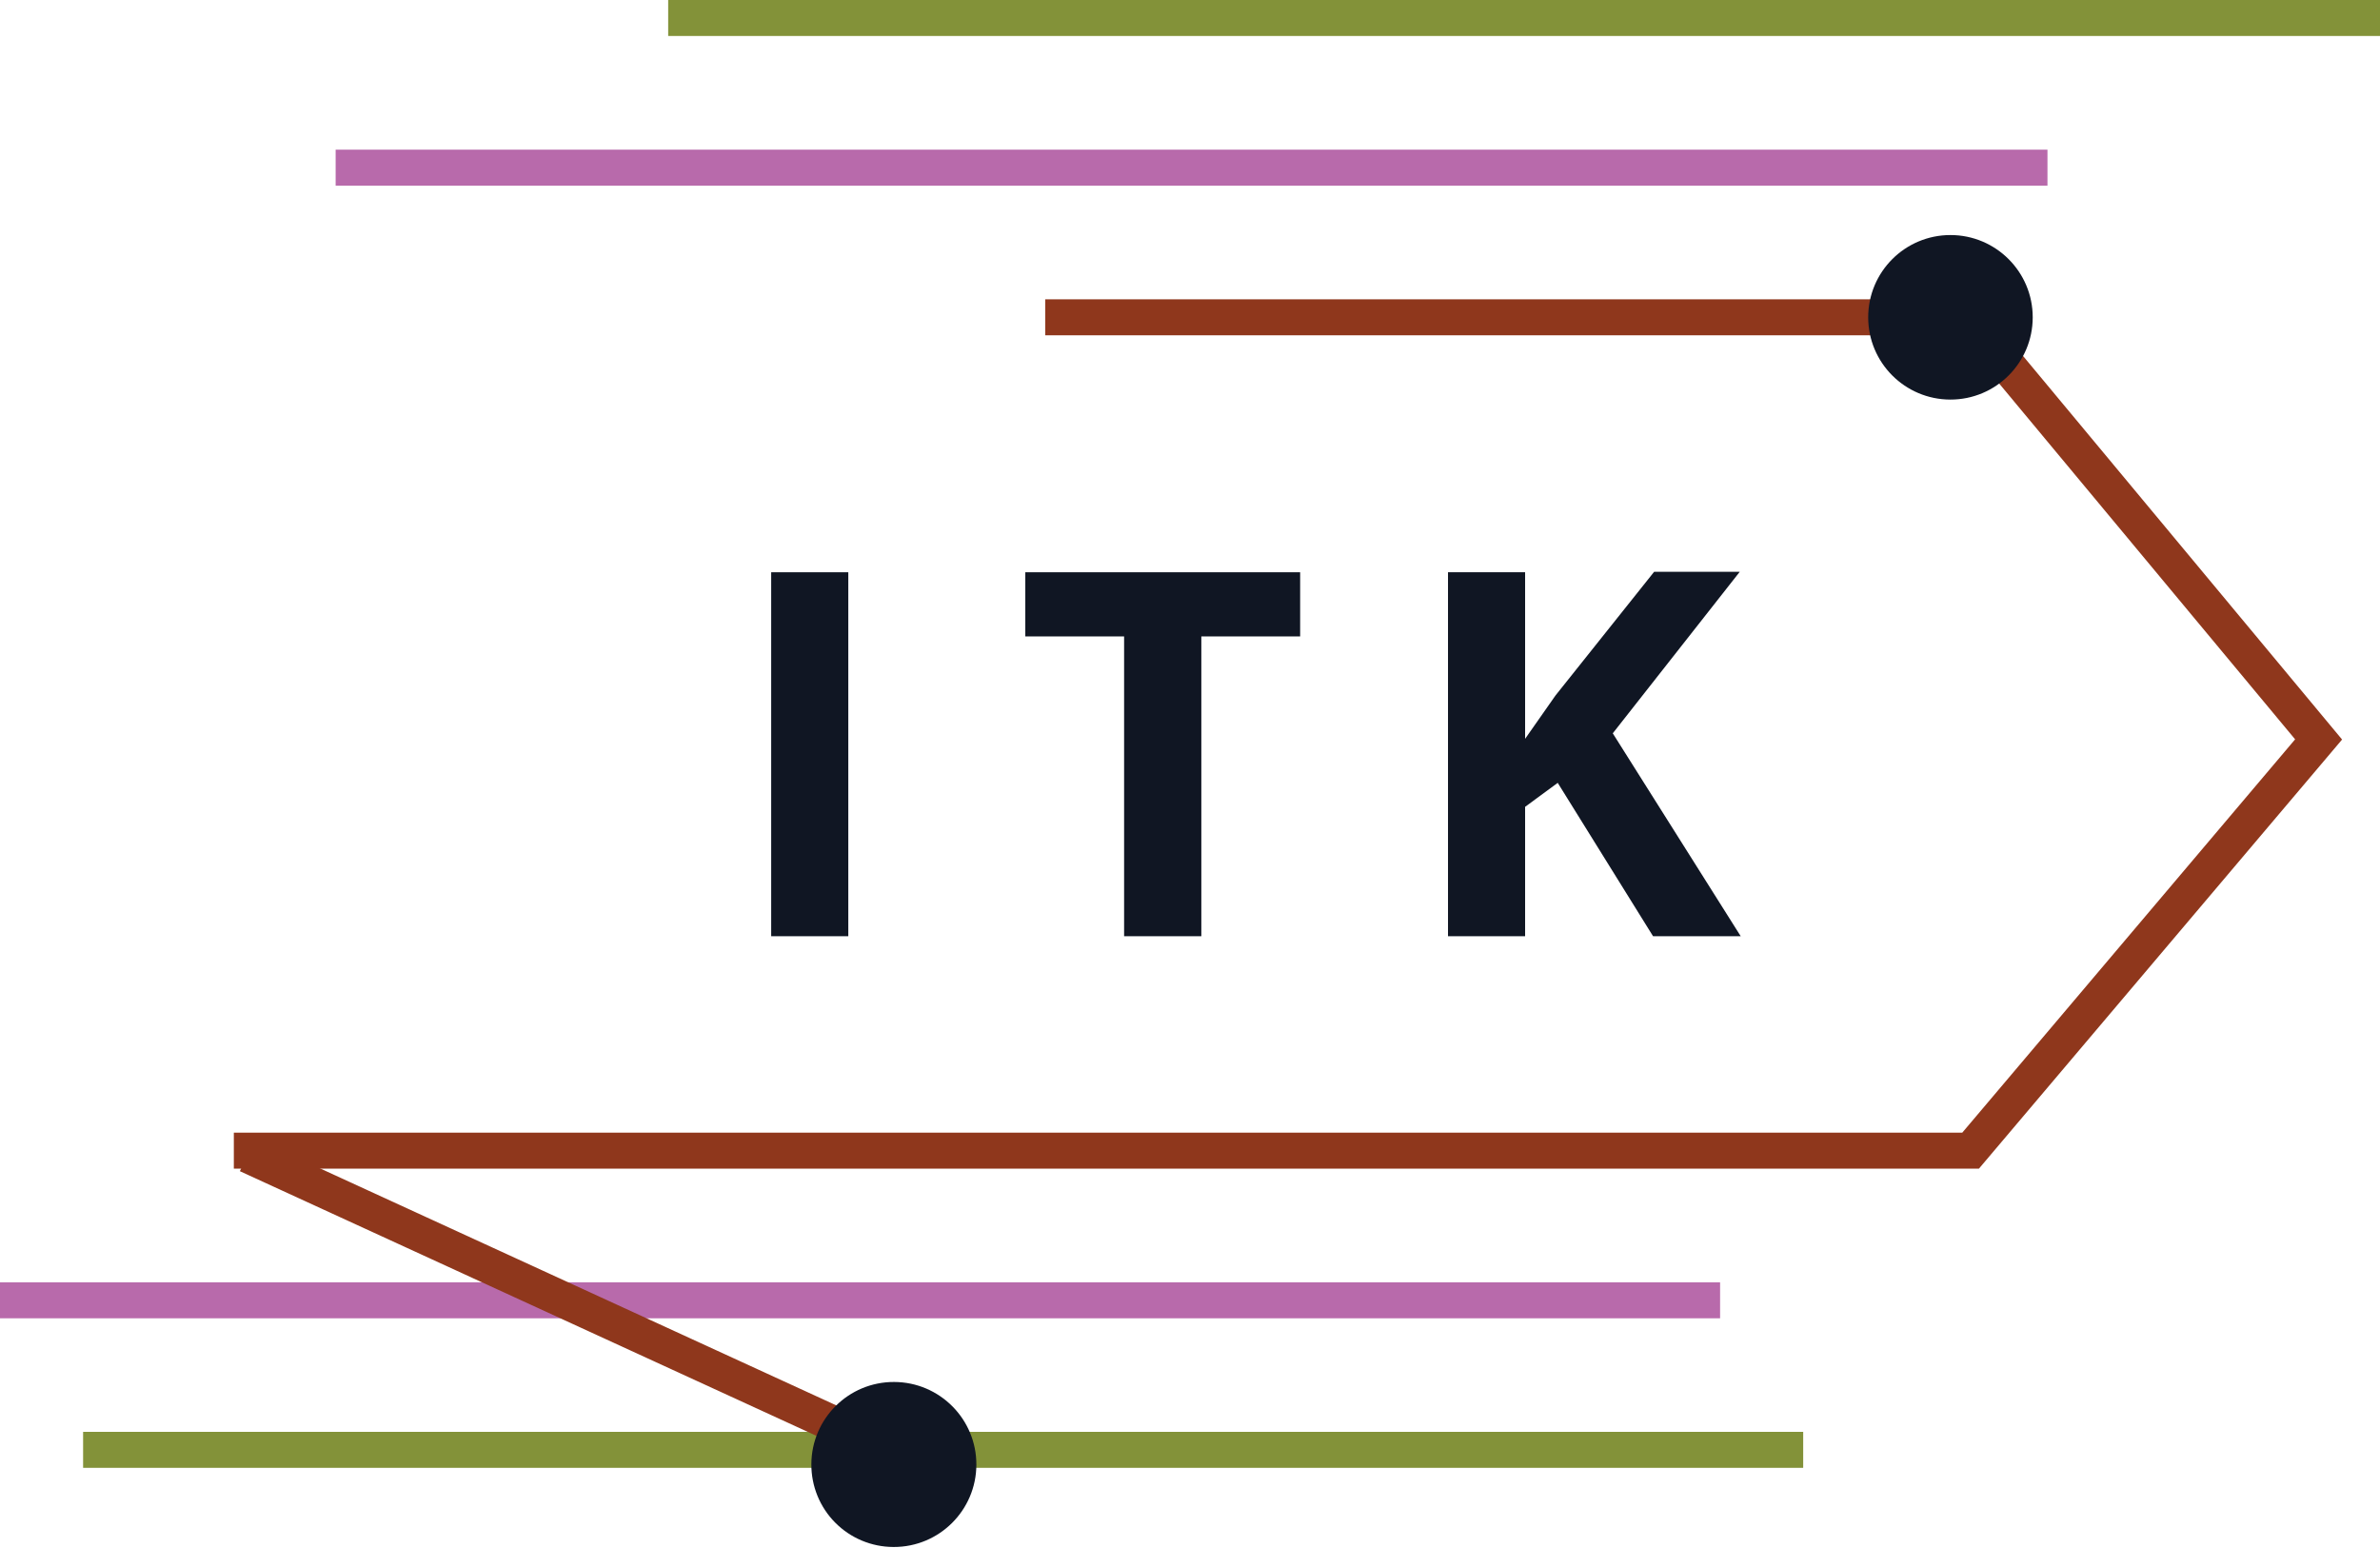
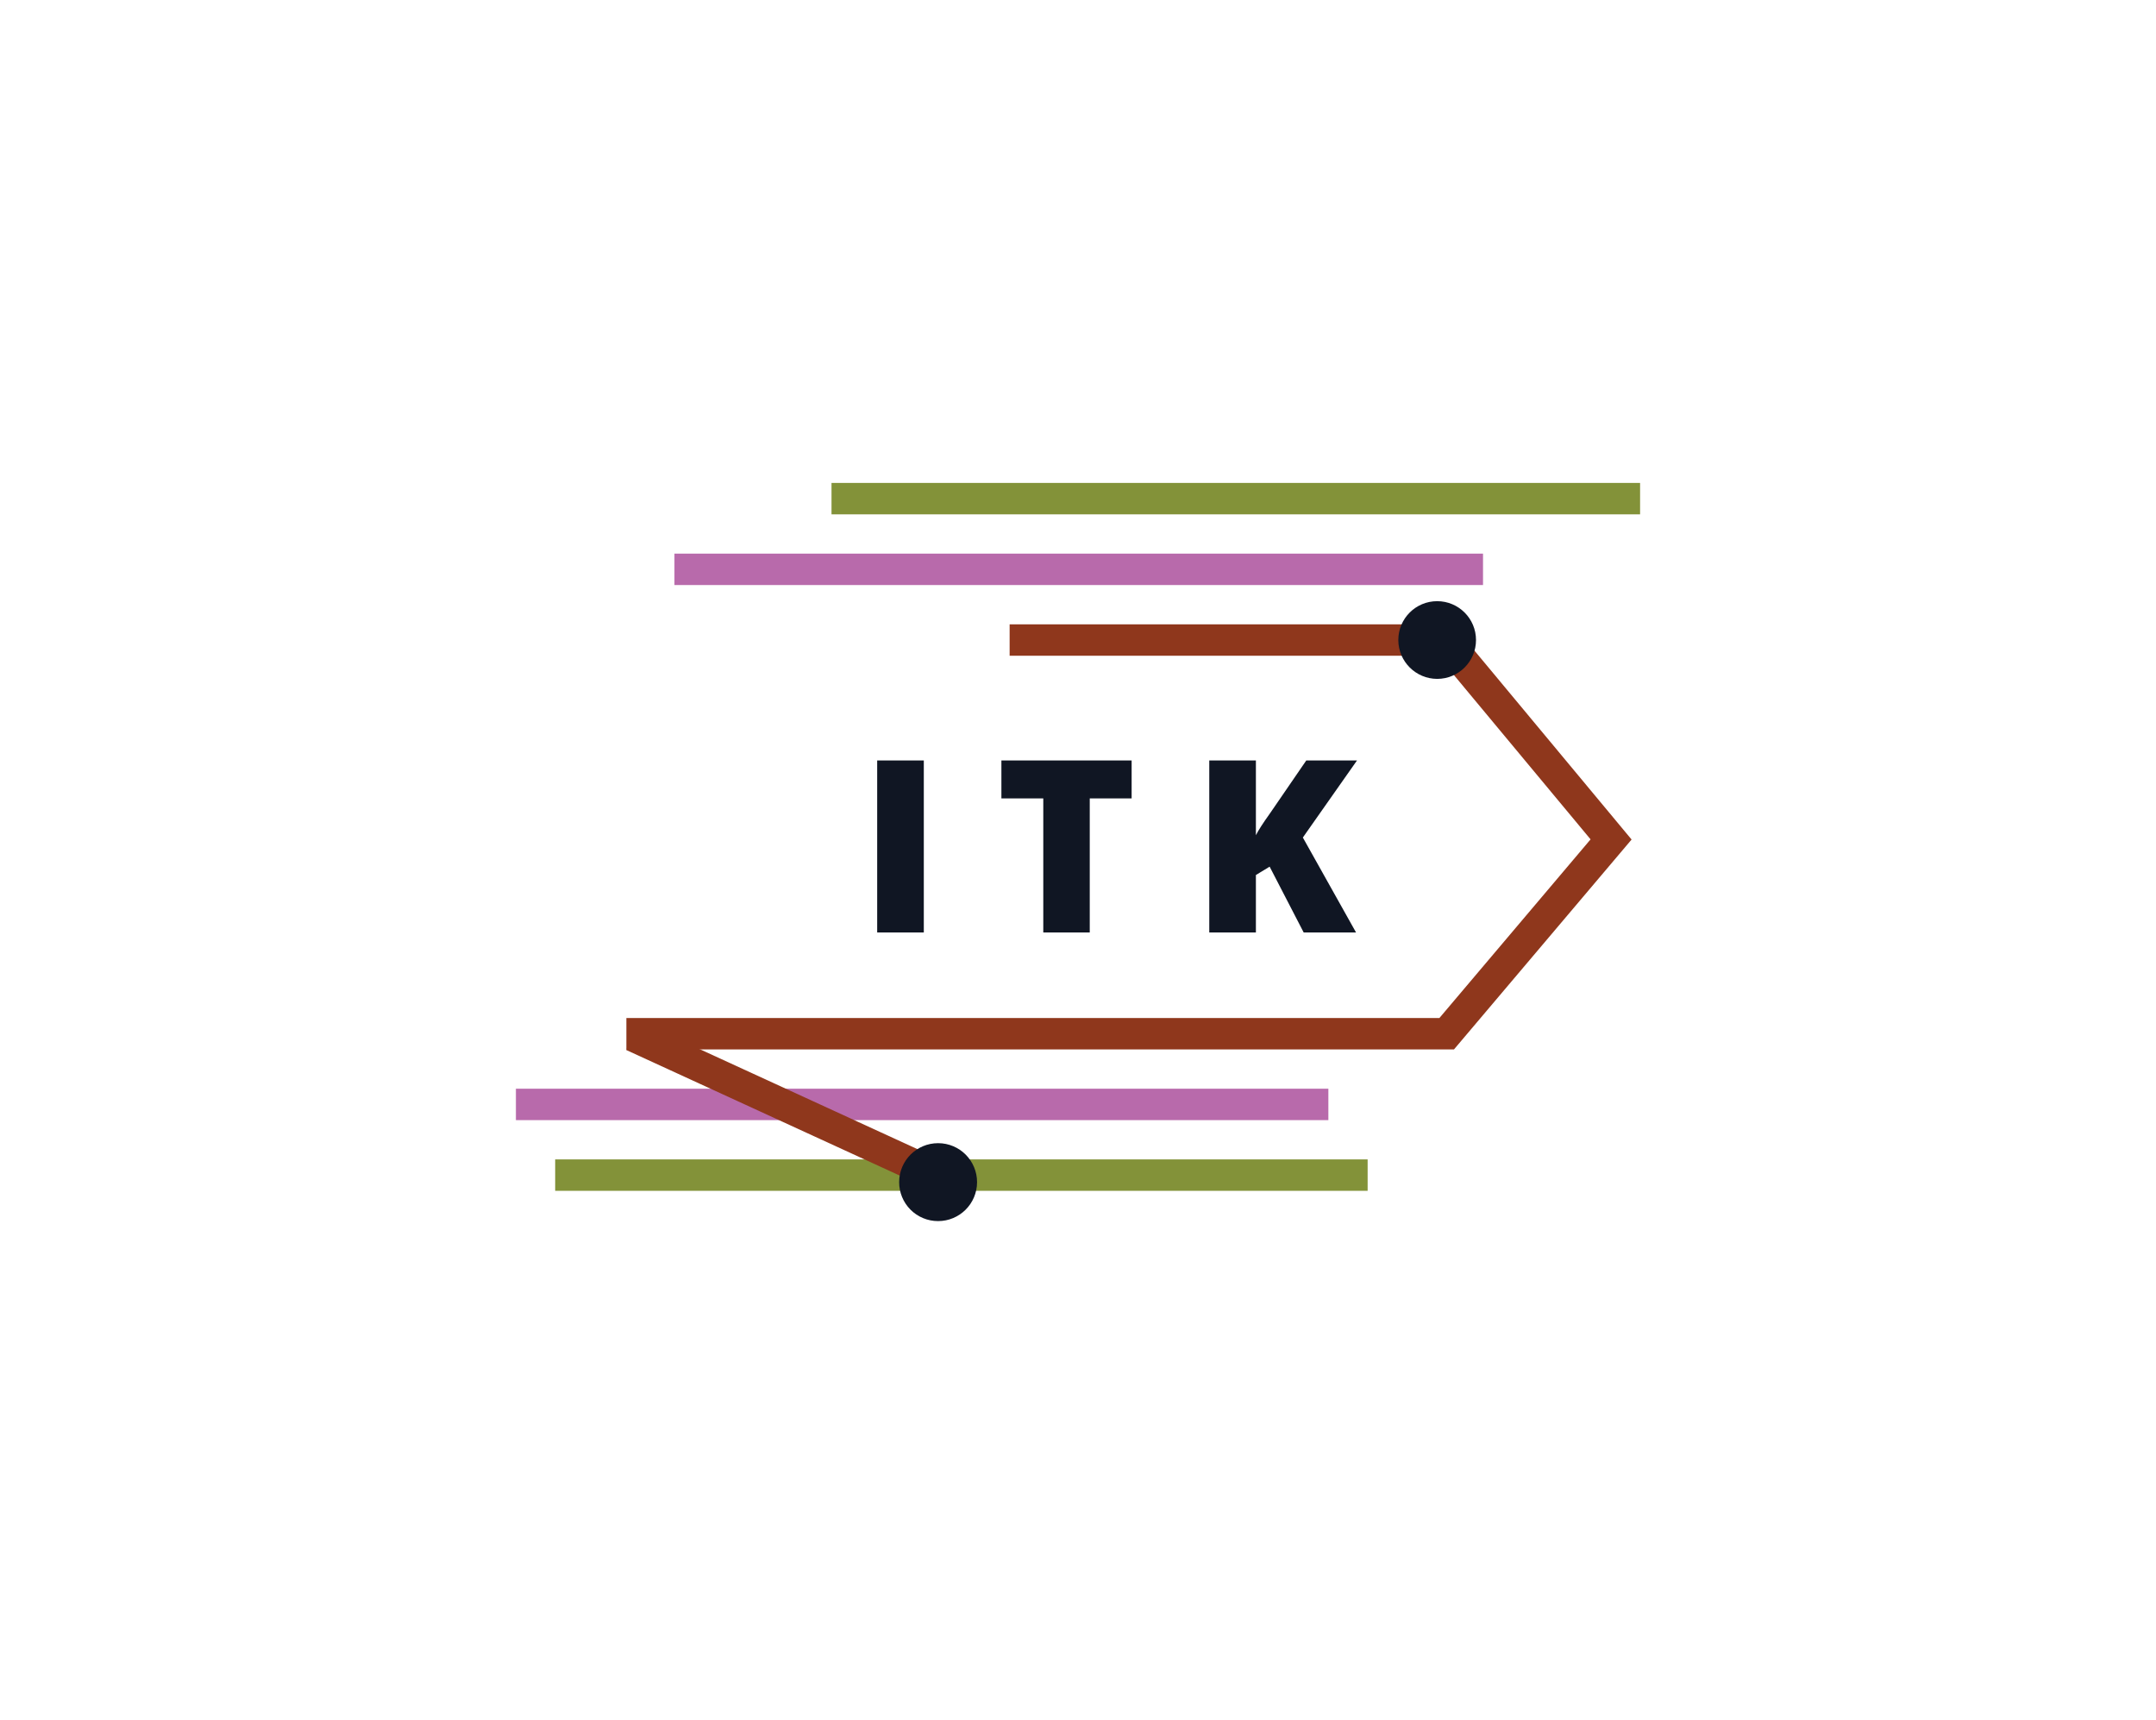
- <svg xmlns="http://www.w3.org/2000/svg" viewBox="0 0 198.47 129.02">
-   <g style="isolation:isolate">
-     <g style="isolation:isolate">
-       <path d="M64.31,78.07V47.72h6.43V78.07Z" style="fill:#101623" />
-     </g>
-     <g style="isolation:isolate">
-       <path d="M100.18,78.07H93.74v-25H85.5V47.72h22.92v5.35h-8.24Z" style="fill:#101623" />
-       <path d="M145.16,78.07h-7.31L129.9,65.28l-2.72,2V78.07h-6.43V47.72h6.43V61.61L129.71,58l8.23-10.32h7.14L134.49,61.15Z" style="fill:#101623" />
-     </g>
-   </g>
-   <line x1="143.44" y1="108.43" y2="108.43" style="fill:none;stroke:#b86aab;stroke-miterlimit:10;stroke-width:3px" />
-   <line x1="150.37" y1="120.9" x2="6.93" y2="120.9" style="fill:none;stroke:#839239;stroke-miterlimit:10;stroke-width:3px" />
-   <line x1="170.74" y1="13.98" x2="27.99" y2="13.98" style="fill:none;stroke:#b86aab;stroke-miterlimit:10;stroke-width:3px" />
-   <line x1="198.47" y1="1.5" x2="55.72" y2="1.5" style="fill:none;stroke:#839239;stroke-miterlimit:10;stroke-width:3px" />
-   <line x1="20.63" y1="96.3" x2="75.07" y2="121.29" style="fill:none;stroke:#8f371c;stroke-miterlimit:10;stroke-width:3px" />
-   <polyline points="87.16 26.46 164.07 26.46 193.35 61.66 164.33 95.95 19.5 95.95" style="fill:none;stroke:#8f371c;stroke-miterlimit:10;stroke-width:3px" />
-   <path d="M74.52,129a6.88,6.88,0,1,0-6.86-6.9v0A6.86,6.86,0,0,0,74.5,129h0" style="fill:#101623" />
-   <path d="M162.64,33.32a6.86,6.86,0,1,0-6.85-6.86,6.86,6.86,0,0,0,6.85,6.86" style="fill:#101623" />
+ <svg xmlns="http://www.w3.org/2000/svg" class="logo-svg" data-name="Layer 1" viewBox="0 0 205.9 164.2">
+   <defs>
+     <style>.cls-1{font-size:23px;font-family:OpenSans-Extrabold, Open Sans;font-weight:800;letter-spacing:0.22em;}.cls-1,.cls-6{fill:#101623;}.cls-2{letter-spacing:0.18em;}.cls-3,.cls-4,.cls-5{fill:none;stroke-miterlimit:10;stroke-width:3px;}.cls-3{stroke:#b86aab;}.cls-4{stroke:#839239;}.cls-5{stroke:#8f371c;}</style>
+   </defs>
+   <text class="logo-svg-text cls-1" transform="translate(81.99 89.03)">ITK</text>
+   <line class="cls-3" x1="126.86" y1="105.45" x2="49.27" y2="105.45" />
+   <line class="cls-4" x1="130.61" y1="112.2" x2="53.02" y2="112.2" />
+   <line class="cls-3" x1="141.63" y1="54.36" x2="64.41" y2="54.36" />
+   <line class="cls-4" x1="156.63" y1="47.61" x2="79.41" y2="47.61" />
+   <line class="cls-5" x1="60.43" y1="98.89" x2="89.88" y2="112.41" />
+   <polyline class="cls-5" points="96.42 61.11 138.02 61.11 153.86 80.15 138.16 98.7 59.82 98.7" />
+   <path class="cls-6" d="M89.58,116.59a3.72,3.72,0,1,0-3.71-3.72,3.71,3.71,0,0,0,3.71,3.72" />
+   <path class="cls-6" d="M137.25,64.82a3.71,3.71,0,1,0-3.71-3.71,3.72,3.72,0,0,0,3.71,3.71" />
</svg>
